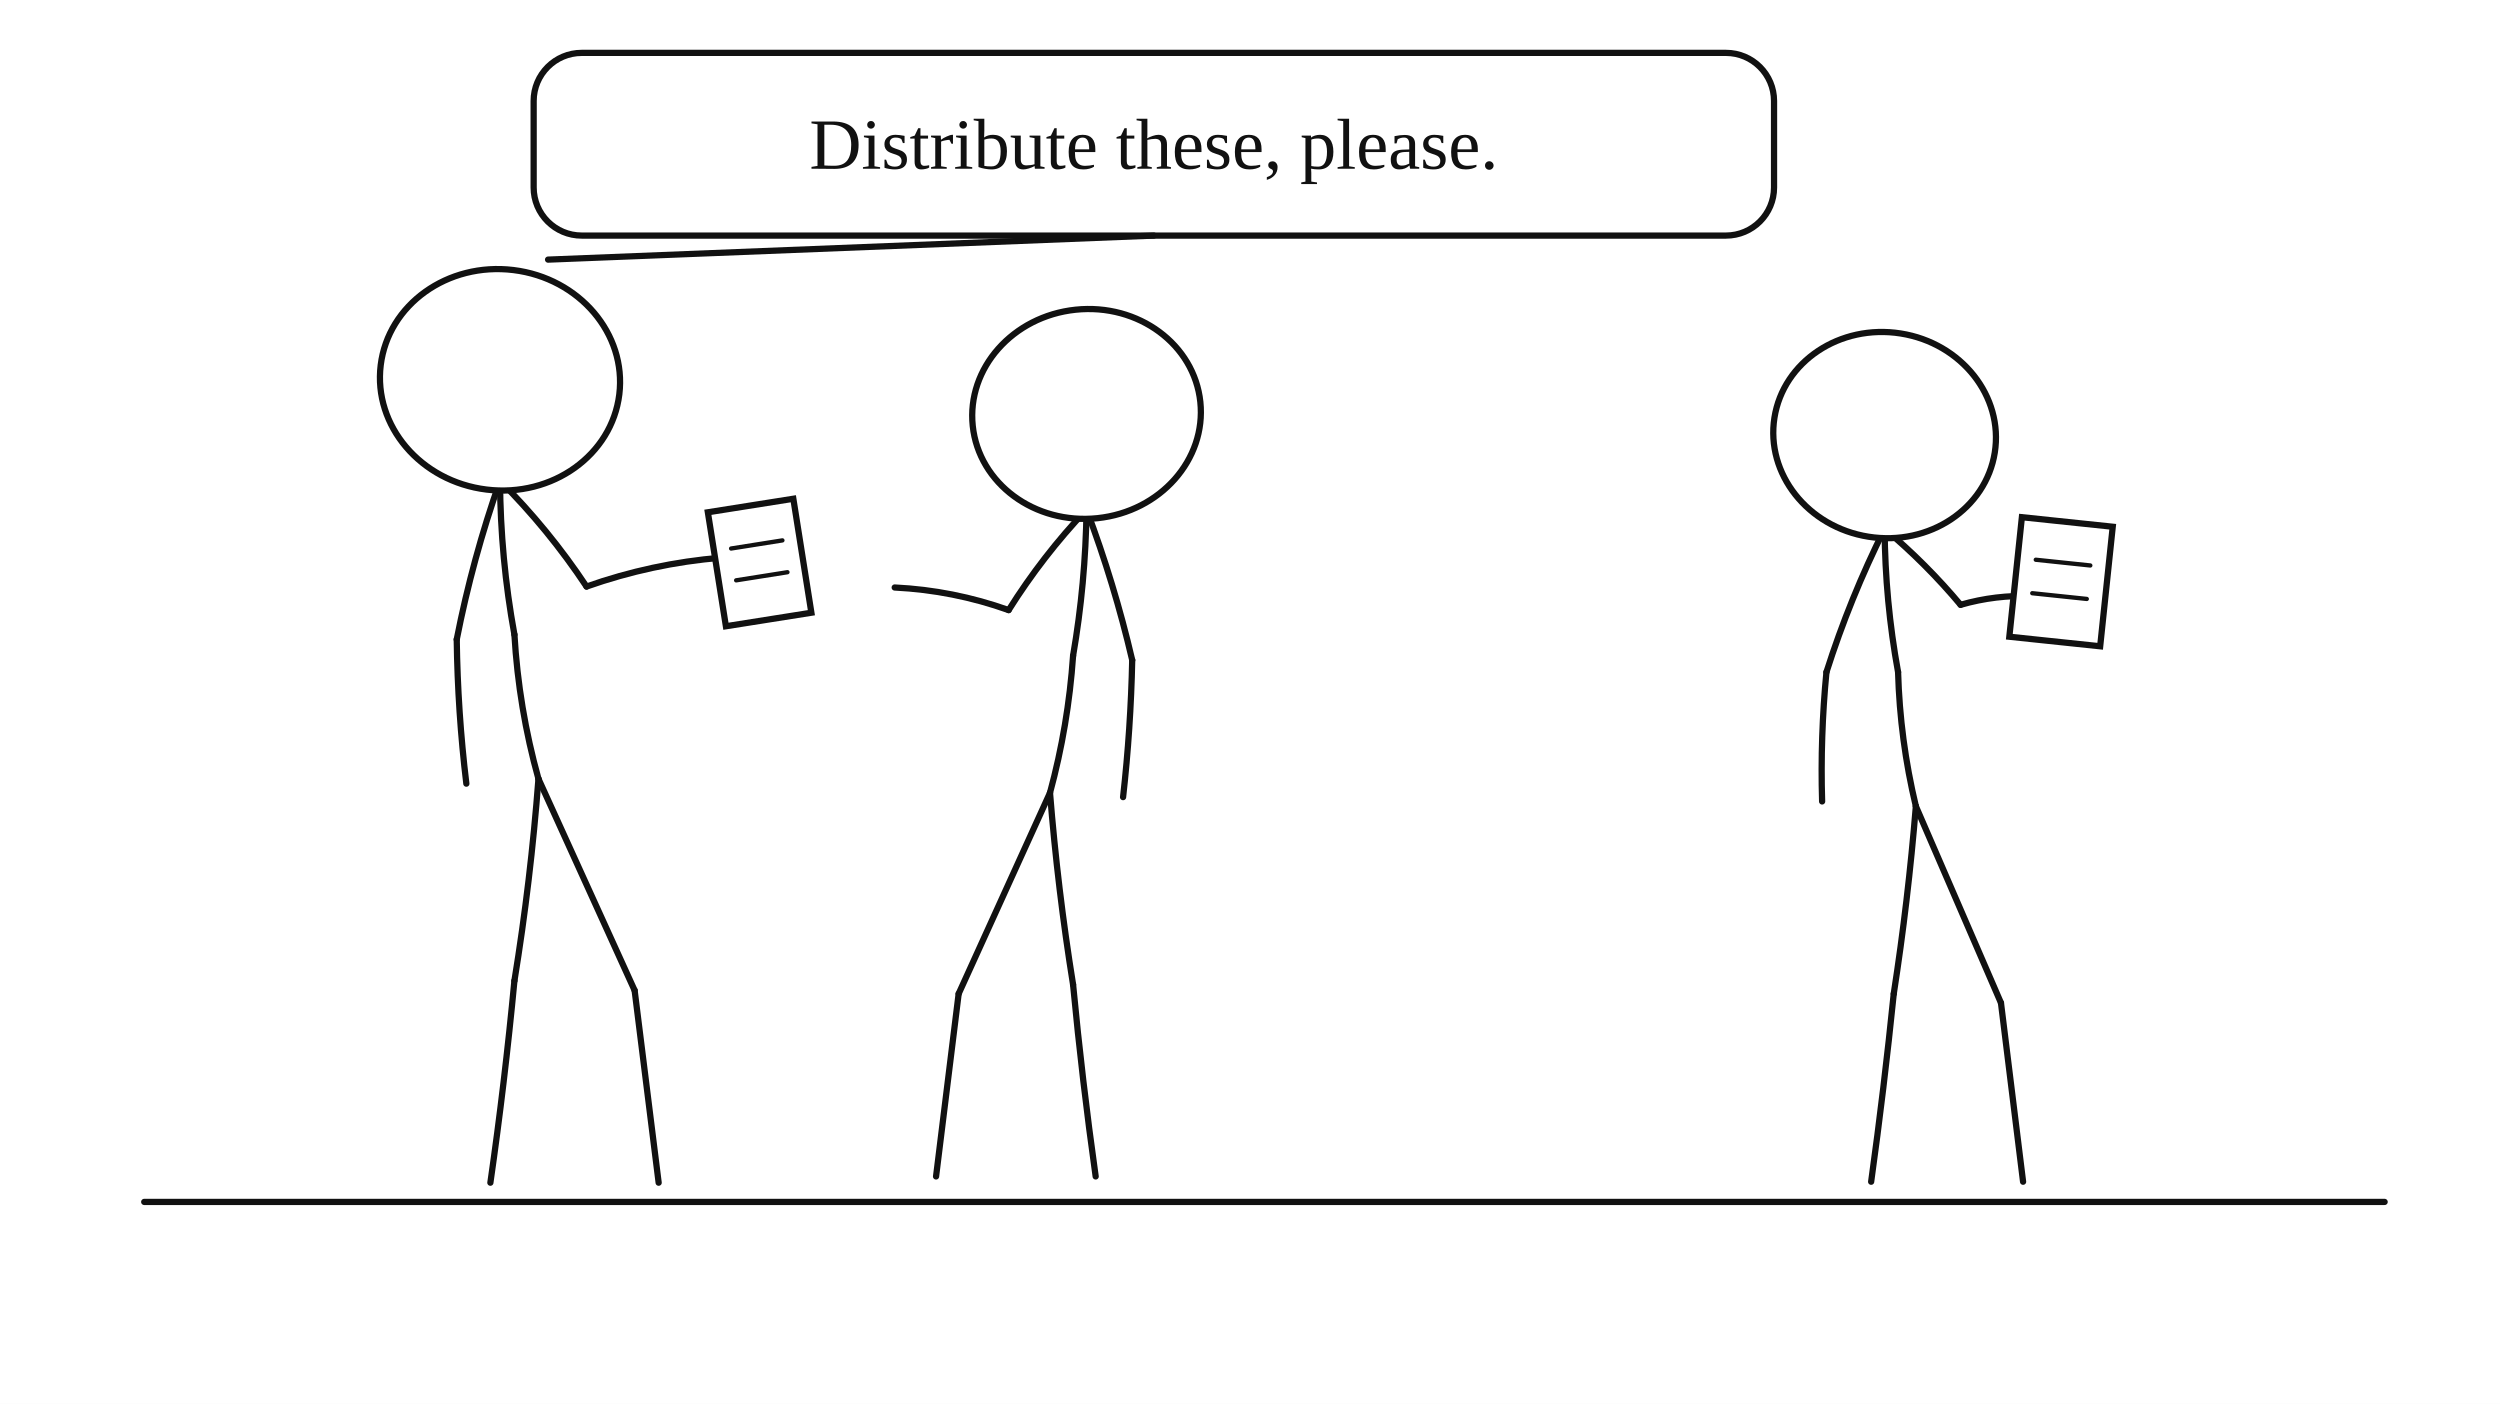
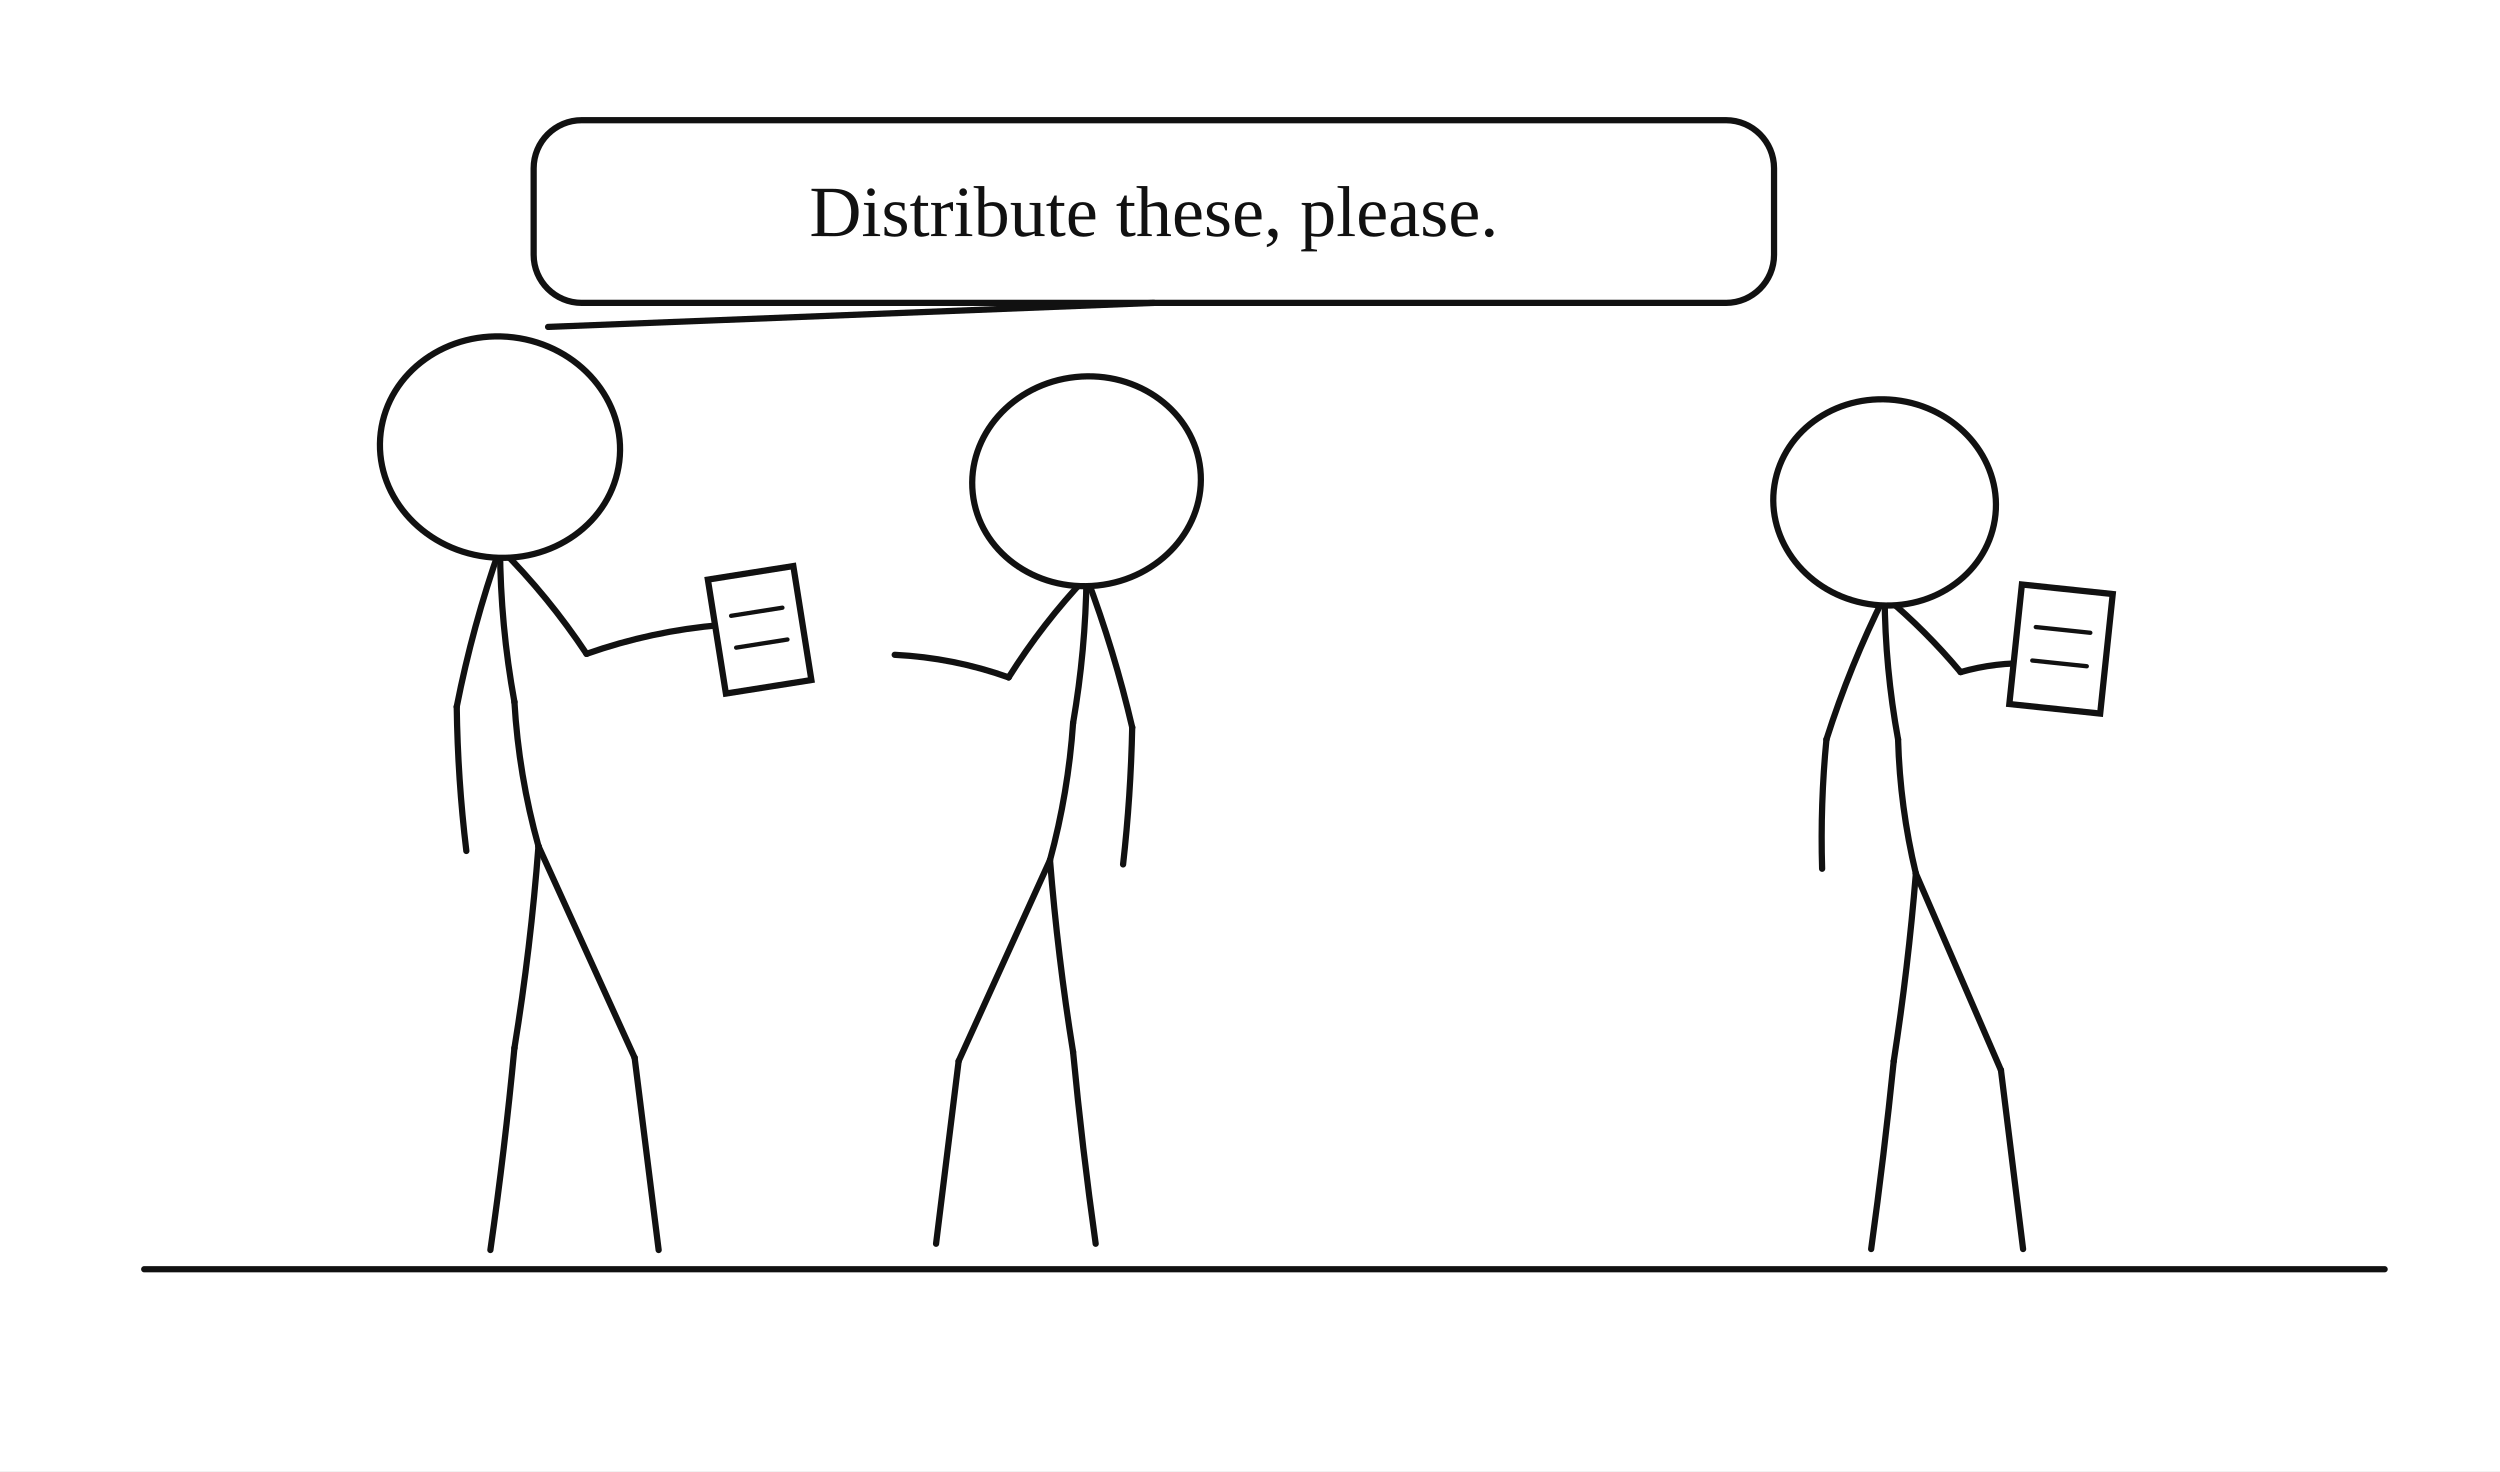
- <svg xmlns="http://www.w3.org/2000/svg" width="520" height="292" viewBox="0 0 520 292" role="img" aria-label="A teacher handing a worksheet to one student while another reads hers">
-   <rect width="520" height="292" fill="#fff" />
-   <path d="M104.0,100.0 Q104.1,116.1 107.0,132.0" fill="none" stroke="#111" stroke-width="1.3" stroke-linecap="round" />
-   <path d="M107.0,132.0 Q107.9,147.3 112.0,162.0" fill="none" stroke="#111" stroke-width="1.3" stroke-linecap="round" />
-   <path d="M112.0,162.0 Q110.4,183.1 107.0,204.0" fill="none" stroke="#111" stroke-width="1.3" stroke-linecap="round" />
-   <path d="M107.0,204.0 Q105.0,225.1 102.0,246.0" fill="none" stroke="#111" stroke-width="1.3" stroke-linecap="round" />
-   <line x1="112.0" y1="162.0" x2="132.0" y2="206.0" stroke="#111" stroke-width="1.3" stroke-linecap="round" />
-   <line x1="132.0" y1="206.0" x2="137.0" y2="246.0" stroke="#111" stroke-width="1.3" stroke-linecap="round" />
-   <path d="M104.0,100.0 Q98.3,116.2 95.0,133.0" fill="none" stroke="#111" stroke-width="1.3" stroke-linecap="round" />
-   <path d="M95.0,133.0 Q95.2,148.1 97.0,163.0" fill="none" stroke="#111" stroke-width="1.3" stroke-linecap="round" />
-   <path d="M104.0,100.0 Q114.1,110.1 122.0,122.0" fill="none" stroke="#111" stroke-width="1.3" stroke-linecap="round" />
-   <path d="M122.0,122.0 Q135.6,117.2 150.0,116.0" fill="none" stroke="#111" stroke-width="1.3" stroke-linecap="round" />
-   <ellipse cx="104.0" cy="79.0" rx="25.0" ry="23.0" transform="rotate(7 104.0 79.0)" fill="#fff" stroke="#111" stroke-width="1.3" />
-   <rect x="111.0" y="11.0" width="258" height="38" rx="10" fill="#fff" stroke="#111" stroke-width="1.3" />
-   <line x1="240.0" y1="49.0" x2="114.0" y2="54.0" stroke="#111" stroke-width="1.3" stroke-linecap="round" />
-   <text x="240.0" y="35.1" font-family="Georgia,'Times New Roman',serif" font-size="15" font-weight="normal" text-anchor="middle" fill="#111">Distribute these, please.</text>
-   <g transform="rotate(-9 158.0 117.0)">
-     <rect x="149.0" y="105.0" width="18" height="24" fill="#fff" stroke="#111" stroke-width="1.3" />
-     <line x1="152.6" y1="113.2" x2="163.4" y2="113.2" stroke="#111" stroke-width="0.9" stroke-linecap="round" />
-     <line x1="152.6" y1="119.9" x2="163.4" y2="119.9" stroke="#111" stroke-width="0.9" stroke-linecap="round" />
+ <svg xmlns="http://www.w3.org/2000/svg" width="520" height="306" viewBox="0 0 520 306" role="img" aria-label="A teacher handing a worksheet to one student while another reads hers">
+   <rect width="520" height="306" fill="#fff" />
+   <g transform="translate(0,14)">
+     <path d="M104.0,100.0 Q104.1,116.1 107.0,132.0" fill="none" stroke="#111" stroke-width="1.3" stroke-linecap="round" />
+     <path d="M107.0,132.0 Q107.9,147.3 112.0,162.0" fill="none" stroke="#111" stroke-width="1.3" stroke-linecap="round" />
+     <path d="M112.0,162.0 Q110.4,183.1 107.0,204.0" fill="none" stroke="#111" stroke-width="1.3" stroke-linecap="round" />
+     <path d="M107.0,204.0 Q105.0,225.1 102.0,246.0" fill="none" stroke="#111" stroke-width="1.3" stroke-linecap="round" />
+     <line x1="112.0" y1="162.0" x2="132.0" y2="206.0" stroke="#111" stroke-width="1.3" stroke-linecap="round" />
+     <line x1="132.0" y1="206.0" x2="137.0" y2="246.0" stroke="#111" stroke-width="1.3" stroke-linecap="round" />
+     <path d="M104.0,100.0 Q98.3,116.2 95.0,133.0" fill="none" stroke="#111" stroke-width="1.3" stroke-linecap="round" />
+     <path d="M95.0,133.0 Q95.2,148.1 97.0,163.0" fill="none" stroke="#111" stroke-width="1.3" stroke-linecap="round" />
+     <path d="M104.0,100.0 Q114.1,110.1 122.0,122.0" fill="none" stroke="#111" stroke-width="1.3" stroke-linecap="round" />
+     <path d="M122.0,122.0 Q135.6,117.2 150.0,116.0" fill="none" stroke="#111" stroke-width="1.3" stroke-linecap="round" />
+     <ellipse cx="104.0" cy="79.0" rx="25.0" ry="23.0" transform="rotate(7 104.0 79.0)" fill="#fff" stroke="#111" stroke-width="1.3" />
+     <rect x="111.0" y="11.0" width="258" height="38" rx="10" fill="#fff" stroke="#111" stroke-width="1.3" />
+     <line x1="240.0" y1="49.0" x2="114.0" y2="54.0" stroke="#111" stroke-width="1.3" stroke-linecap="round" />
+     <text x="240.0" y="35.1" font-family="Georgia,'Times New Roman',serif" font-size="15" font-weight="normal" text-anchor="middle" fill="#111">Distribute these, please.</text>
+     <g transform="rotate(-9 158.0 117.0)">
+       <rect x="149.0" y="105.0" width="18" height="24" fill="#fff" stroke="#111" stroke-width="1.3" />
+       <line x1="152.6" y1="113.2" x2="163.4" y2="113.2" stroke="#111" stroke-width="0.9" stroke-linecap="round" />
+       <line x1="152.6" y1="119.9" x2="163.4" y2="119.9" stroke="#111" stroke-width="0.9" stroke-linecap="round" />
+     </g>
+     <path d="M226.0,106.0 Q225.8,121.3 223.2,136.4" fill="none" stroke="#111" stroke-width="1.3" stroke-linecap="round" />
+     <path d="M223.2,136.4 Q222.2,150.9 218.4,164.9" fill="none" stroke="#111" stroke-width="1.3" stroke-linecap="round" />
+     <path d="M218.4,164.9 Q220.0,184.9 223.2,204.8" fill="none" stroke="#111" stroke-width="1.3" stroke-linecap="round" />
+     <path d="M223.2,204.8 Q225.1,224.8 227.9,244.7" fill="none" stroke="#111" stroke-width="1.3" stroke-linecap="round" />
+     <line x1="218.4" y1="164.9" x2="199.4" y2="206.7" stroke="#111" stroke-width="1.3" stroke-linecap="round" />
+     <line x1="199.4" y1="206.7" x2="194.7" y2="244.7" stroke="#111" stroke-width="1.3" stroke-linecap="round" />
+     <path d="M226.0,106.0 Q231.8,121.4 235.5,137.3" fill="none" stroke="#111" stroke-width="1.3" stroke-linecap="round" />
+     <path d="M235.5,137.3 Q235.2,151.6 233.6,165.8" fill="none" stroke="#111" stroke-width="1.3" stroke-linecap="round" />
+     <path d="M226.0,106.0 Q216.9,115.6 209.8,126.9" fill="none" stroke="#111" stroke-width="1.3" stroke-linecap="round" />
+     <path d="M209.8,126.9 Q198.3,122.8 186.1,122.2" fill="none" stroke="#111" stroke-width="1.3" stroke-linecap="round" />
+     <ellipse cx="226.0" cy="86.1" rx="23.8" ry="21.8" transform="rotate(-6 226.0 86.1)" fill="#fff" stroke="#111" stroke-width="1.3" />
+     <path d="M392.0,110.0 Q392.1,125.0 394.8,139.8" fill="none" stroke="#111" stroke-width="1.3" stroke-linecap="round" />
+     <path d="M394.8,139.8 Q395.2,153.9 398.5,167.7" fill="none" stroke="#111" stroke-width="1.3" stroke-linecap="round" />
+     <path d="M398.5,167.7 Q396.9,187.3 393.9,206.7" fill="none" stroke="#111" stroke-width="1.3" stroke-linecap="round" />
+     <path d="M393.9,206.7 Q391.9,226.3 389.2,245.8" fill="none" stroke="#111" stroke-width="1.3" stroke-linecap="round" />
+     <line x1="398.5" y1="167.7" x2="416.2" y2="208.6" stroke="#111" stroke-width="1.3" stroke-linecap="round" />
+     <line x1="416.2" y1="208.6" x2="420.8" y2="245.8" stroke="#111" stroke-width="1.3" stroke-linecap="round" />
+     <path d="M392.0,110.0 Q384.8,124.4 379.9,139.8" fill="none" stroke="#111" stroke-width="1.3" stroke-linecap="round" />
+     <path d="M379.9,139.8 Q378.6,153.2 379.0,166.7" fill="none" stroke="#111" stroke-width="1.3" stroke-linecap="round" />
+     <path d="M392.0,110.0 Q400.6,117.2 407.8,125.8" fill="none" stroke="#111" stroke-width="1.3" stroke-linecap="round" />
+     <path d="M407.8,125.8 Q415.1,123.7 422.7,124.0" fill="none" stroke="#111" stroke-width="1.3" stroke-linecap="round" />
+     <ellipse cx="392.0" cy="90.5" rx="23.2" ry="21.4" transform="rotate(9 392.0 90.5)" fill="#fff" stroke="#111" stroke-width="1.3" />
+     <g transform="rotate(6 428.69 120.95)">
+       <rect x="419.2" y="108.5" width="19" height="25" fill="#fff" stroke="#111" stroke-width="1.3" />
+       <line x1="423.0" y1="117.0" x2="434.4" y2="117.0" stroke="#111" stroke-width="0.9" stroke-linecap="round" />
+       <line x1="423.0" y1="124.0" x2="434.4" y2="124.0" stroke="#111" stroke-width="0.9" stroke-linecap="round" />
+     </g>
+     <line x1="30.0" y1="250.0" x2="496.0" y2="250.0" stroke="#111" stroke-width="1.3" stroke-linecap="round" />
  </g>
-   <path d="M226.0,106.0 Q225.8,121.3 223.2,136.4" fill="none" stroke="#111" stroke-width="1.3" stroke-linecap="round" />
-   <path d="M223.2,136.4 Q222.2,150.9 218.4,164.9" fill="none" stroke="#111" stroke-width="1.3" stroke-linecap="round" />
-   <path d="M218.4,164.9 Q220.0,184.9 223.2,204.8" fill="none" stroke="#111" stroke-width="1.3" stroke-linecap="round" />
-   <path d="M223.2,204.8 Q225.1,224.8 227.9,244.7" fill="none" stroke="#111" stroke-width="1.3" stroke-linecap="round" />
-   <line x1="218.4" y1="164.9" x2="199.4" y2="206.7" stroke="#111" stroke-width="1.3" stroke-linecap="round" />
-   <line x1="199.4" y1="206.7" x2="194.7" y2="244.7" stroke="#111" stroke-width="1.3" stroke-linecap="round" />
-   <path d="M226.0,106.0 Q231.8,121.4 235.5,137.3" fill="none" stroke="#111" stroke-width="1.3" stroke-linecap="round" />
-   <path d="M235.5,137.3 Q235.2,151.6 233.6,165.8" fill="none" stroke="#111" stroke-width="1.3" stroke-linecap="round" />
-   <path d="M226.0,106.0 Q216.9,115.6 209.8,126.9" fill="none" stroke="#111" stroke-width="1.3" stroke-linecap="round" />
-   <path d="M209.8,126.9 Q198.3,122.8 186.1,122.2" fill="none" stroke="#111" stroke-width="1.3" stroke-linecap="round" />
-   <ellipse cx="226.0" cy="86.1" rx="23.8" ry="21.8" transform="rotate(-6 226.0 86.1)" fill="#fff" stroke="#111" stroke-width="1.3" />
-   <path d="M392.0,110.0 Q392.1,125.0 394.8,139.8" fill="none" stroke="#111" stroke-width="1.3" stroke-linecap="round" />
-   <path d="M394.8,139.8 Q395.2,153.9 398.5,167.7" fill="none" stroke="#111" stroke-width="1.3" stroke-linecap="round" />
-   <path d="M398.5,167.7 Q396.9,187.3 393.9,206.7" fill="none" stroke="#111" stroke-width="1.3" stroke-linecap="round" />
-   <path d="M393.9,206.7 Q391.9,226.3 389.2,245.8" fill="none" stroke="#111" stroke-width="1.3" stroke-linecap="round" />
-   <line x1="398.5" y1="167.7" x2="416.2" y2="208.6" stroke="#111" stroke-width="1.3" stroke-linecap="round" />
-   <line x1="416.2" y1="208.6" x2="420.8" y2="245.8" stroke="#111" stroke-width="1.3" stroke-linecap="round" />
-   <path d="M392.0,110.0 Q384.8,124.4 379.9,139.8" fill="none" stroke="#111" stroke-width="1.3" stroke-linecap="round" />
-   <path d="M379.9,139.8 Q378.6,153.2 379.0,166.7" fill="none" stroke="#111" stroke-width="1.3" stroke-linecap="round" />
-   <path d="M392.0,110.0 Q400.6,117.2 407.8,125.8" fill="none" stroke="#111" stroke-width="1.3" stroke-linecap="round" />
-   <path d="M407.8,125.8 Q415.1,123.7 422.7,124.0" fill="none" stroke="#111" stroke-width="1.3" stroke-linecap="round" />
-   <ellipse cx="392.0" cy="90.5" rx="23.2" ry="21.4" transform="rotate(9 392.0 90.5)" fill="#fff" stroke="#111" stroke-width="1.3" />
-   <g transform="rotate(6 428.69 120.95)">
-     <rect x="419.2" y="108.5" width="19" height="25" fill="#fff" stroke="#111" stroke-width="1.3" />
-     <line x1="423.0" y1="117.0" x2="434.4" y2="117.0" stroke="#111" stroke-width="0.9" stroke-linecap="round" />
-     <line x1="423.0" y1="124.0" x2="434.4" y2="124.0" stroke="#111" stroke-width="0.9" stroke-linecap="round" />
-   </g>
-   <line x1="30.0" y1="250.0" x2="496.0" y2="250.0" stroke="#111" stroke-width="1.3" stroke-linecap="round" />
</svg>
